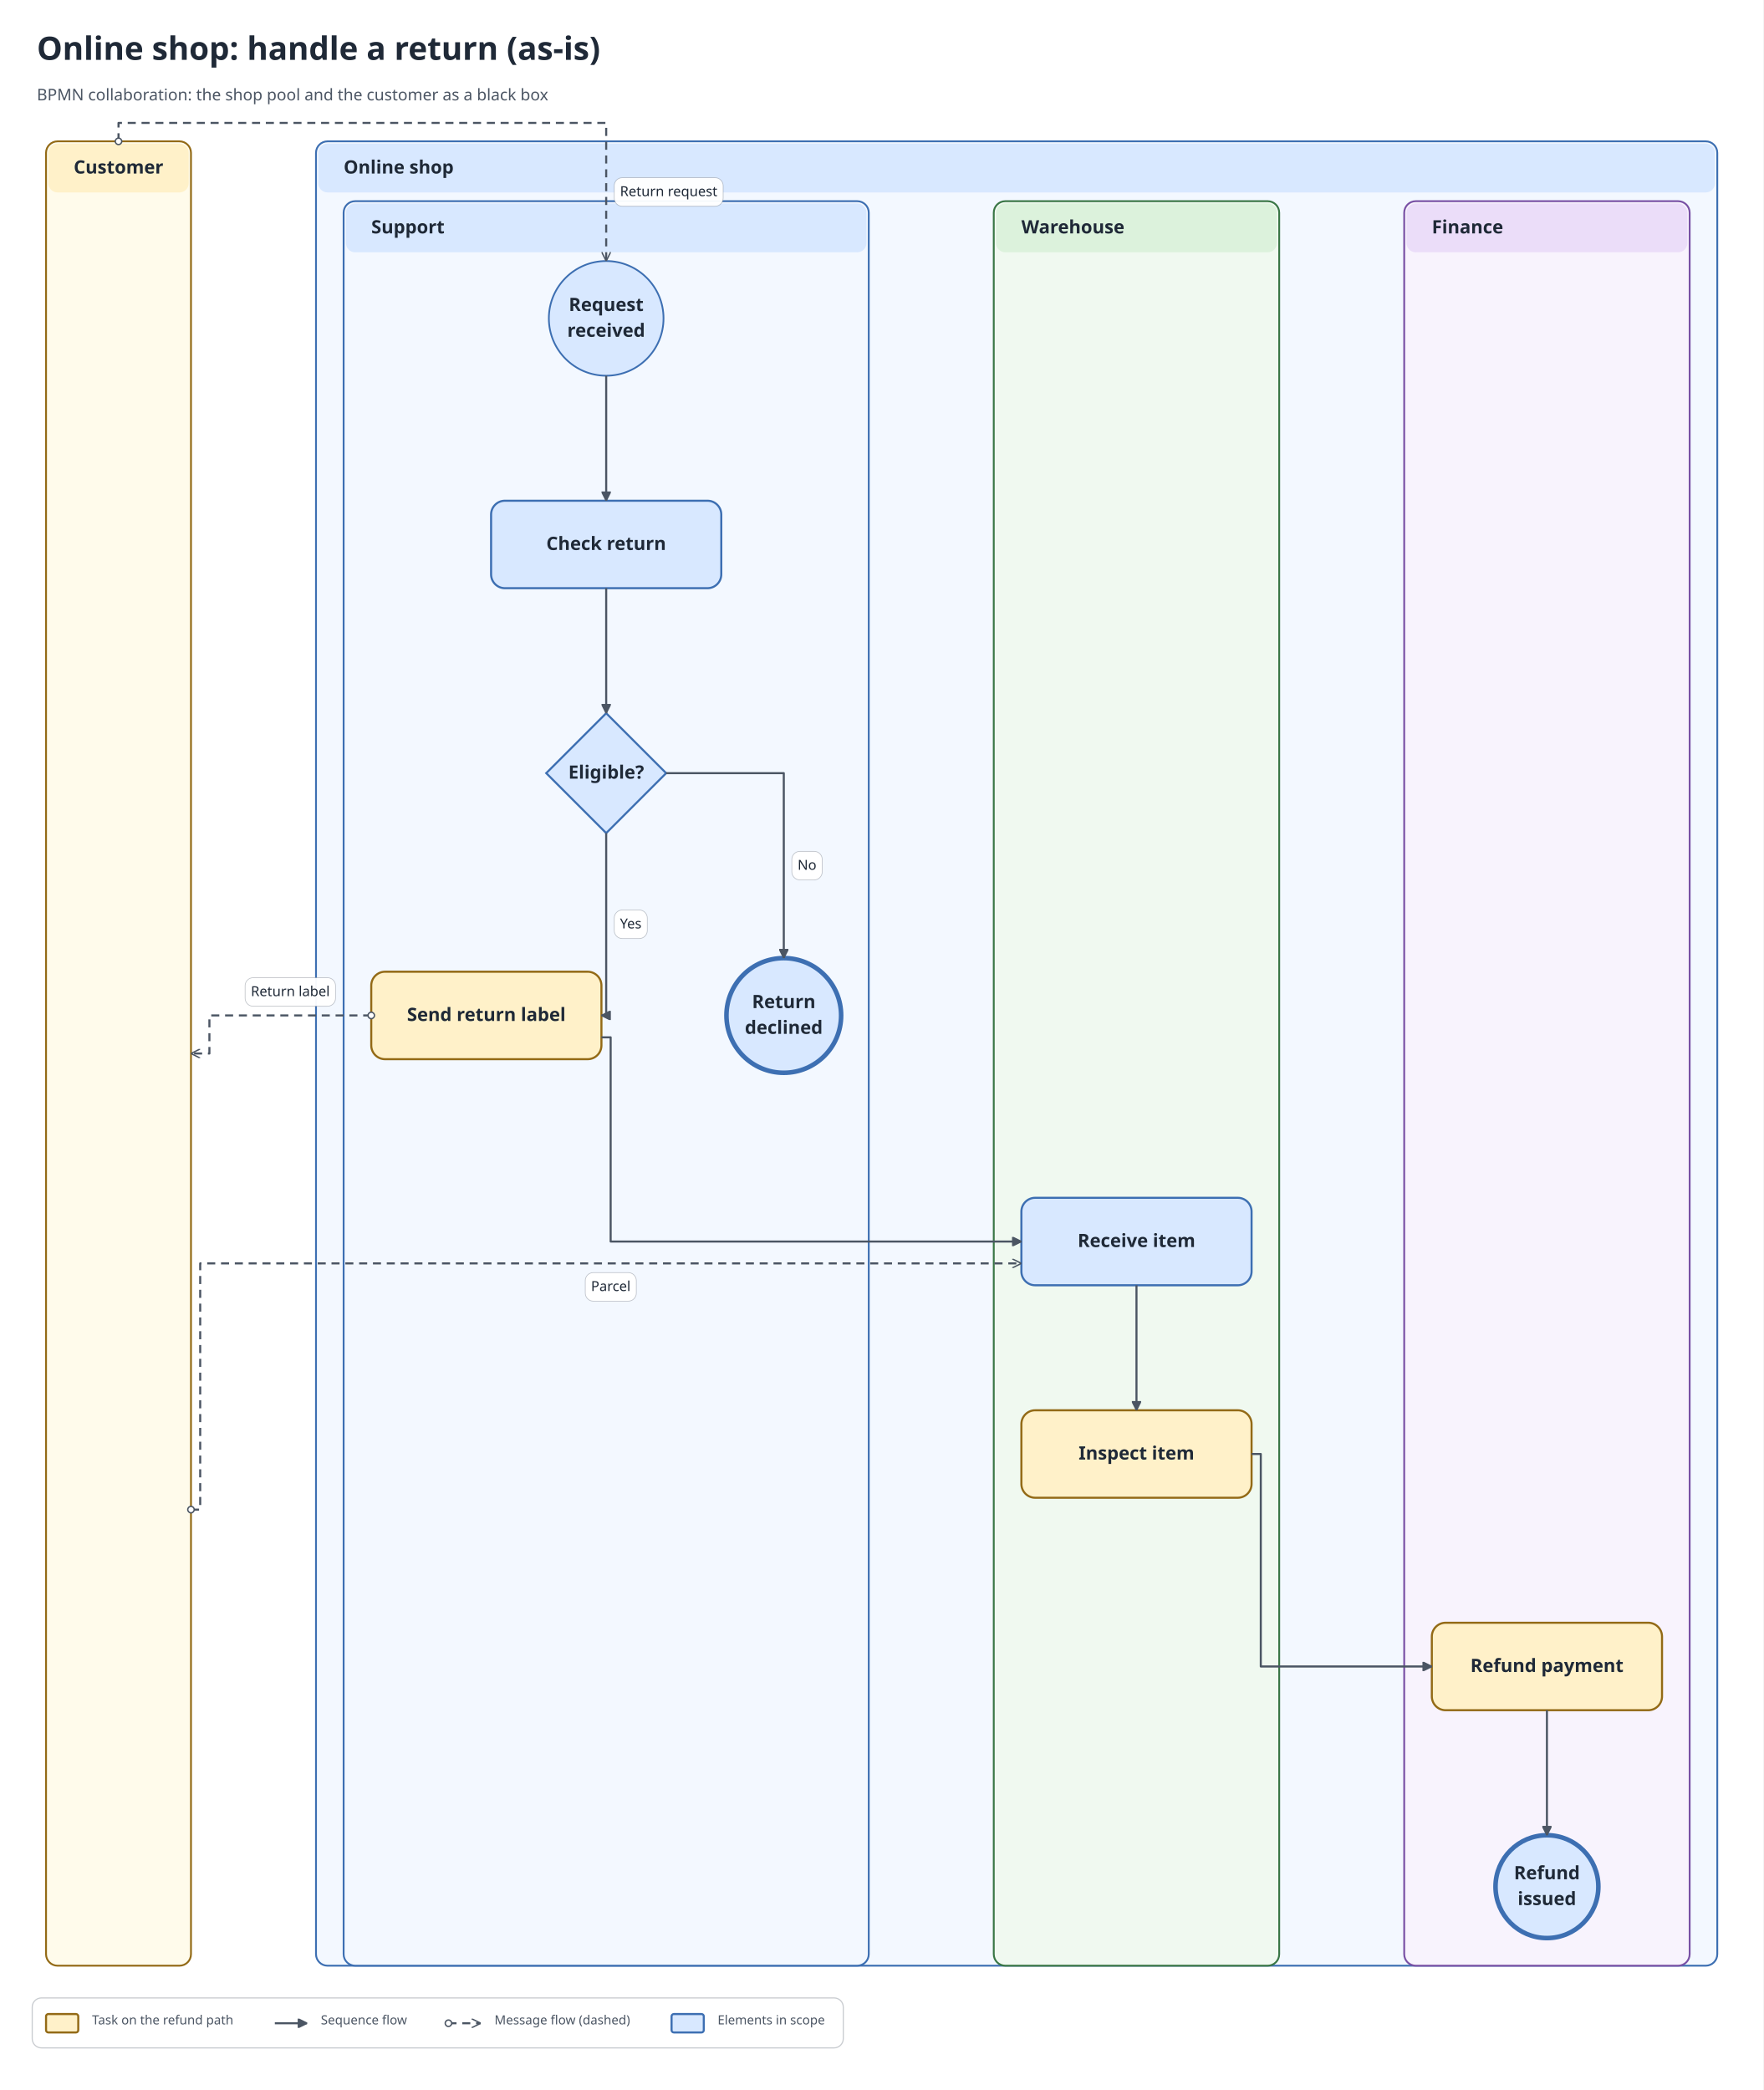
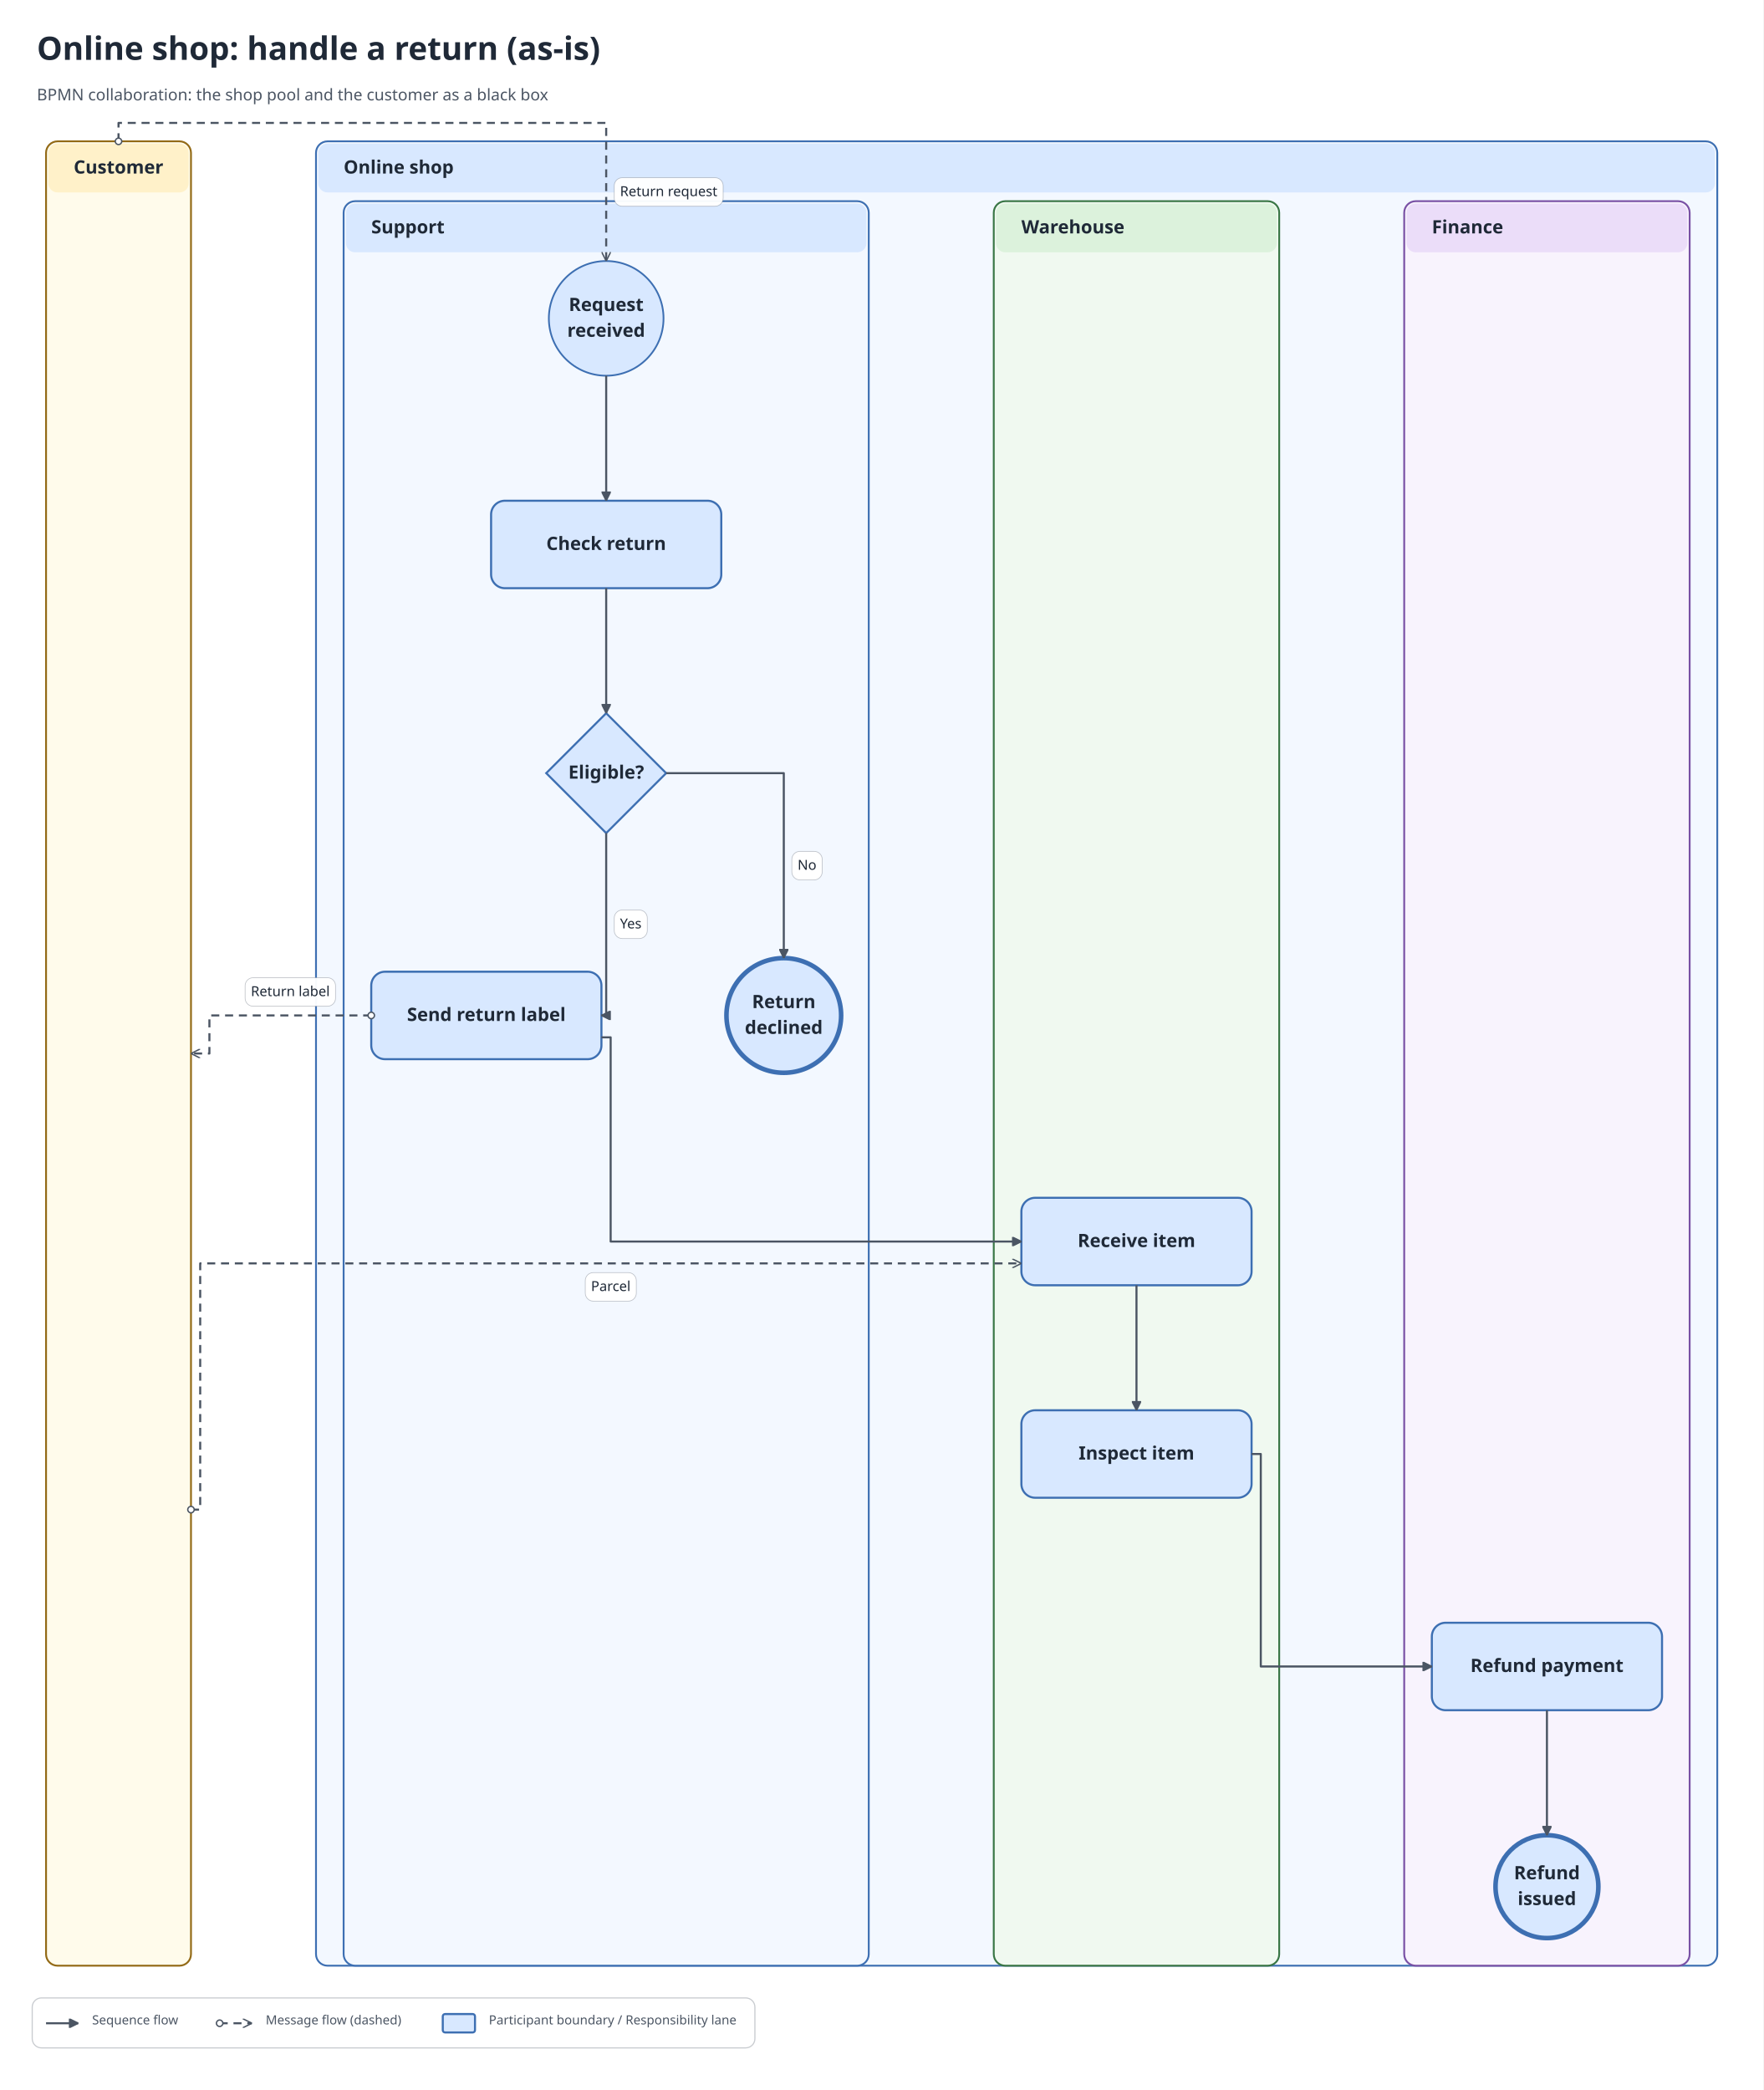
<svg xmlns="http://www.w3.org/2000/svg" viewBox="0 0 1532.016 1815.888" width="1532.016" height="1815.888" lang="en" role="img" aria-labelledby="a5-en-document-title a5-en-document-desc" data-archatlas="0.1" data-measured-with="pillow">
  <defs>
    <marker id="a5-en-marker-peer-arrow" viewBox="0 0 10 10" refX="10" refY="5" markerWidth="8" markerHeight="8" markerUnits="userSpaceOnUse" orient="auto-start-reverse">
      <path d="M 0 0 L 10 5 L 0 10 Z" fill="#4B5563" stroke="#4B5563" stroke-width="1.5" />
    </marker>
    <marker id="a5-en-marker-peer-circle" viewBox="0 0 10 10" refX="5" refY="5" markerWidth="8" markerHeight="8" markerUnits="userSpaceOnUse">
      <circle cx="5" cy="5" r="3.5" fill="#ffffff" stroke="#4B5563" stroke-width="1.5" />
    </marker>
    <marker id="a5-en-marker-peer-open" viewBox="0 0 10 10" refX="10" refY="5" markerWidth="8" markerHeight="8" markerUnits="userSpaceOnUse" orient="auto-start-reverse">
      <path d="M 0 0 L 10 5 L 0 10" fill="none" stroke="#4B5563" stroke-width="1.5" />
    </marker>
  </defs>
  <rect width="1532.016" height="1815.888" fill="#ffffff" data-role="canvas" />
  <rect id="a5-en-shape-group-p_c" data-id="p_c" data-role="group" data-parent="" data-kind="pool" data-shape="card" fill="#FFFBEB" stroke="#936A16" stroke-width="1.6" data-box="40 122.8 125.938 1585.088" x="40" y="122.8" width="125.938" height="1585.088" rx="10" />
  <rect data-role="header-band" data-parent="p_c" x="42" y="124.8" width="121.938" height="42.4" rx="8" fill="#FFF1C9" />
  <rect id="a5-en-shape-group-p_s" data-id="p_s" data-role="group" data-parent="" data-kind="pool" data-shape="card" fill="#F3F8FF" stroke="#3D6FB2" stroke-width="1.6" data-box="274.547 122.8 1217.469 1585.088" x="274.547" y="122.8" width="1217.469" height="1585.088" rx="10" />
  <rect data-role="header-band" data-parent="p_s" x="276.547" y="124.8" width="1213.469" height="42.4" rx="8" fill="#D8E8FF" />
  <rect id="a5-en-shape-group-l_s" data-id="l_s" data-role="group" data-parent="p_s" data-kind="lane" data-shape="card" fill="#F3F8FF" stroke="#3D6FB2" stroke-width="1.6" data-box="298.547 174.8 456.25 1533.088" x="298.547" y="174.8" width="456.25" height="1533.088" rx="10" />
  <rect data-role="header-band" data-parent="l_s" x="300.547" y="176.8" width="452.25" height="42.4" rx="8" fill="#D8E8FF" />
  <ellipse id="a5-en-shape-node-st" data-id="st" data-role="node" data-parent="l_s" data-kind="event" data-shape="card" fill="#D8E8FF" stroke="#3D6FB2" stroke-width="1.5" data-box="476.852 226.8 99.641 99.641" data-event-type="start" cx="526.672" cy="276.62" rx="49.82" ry="49.82" />
  <rect id="a5-en-shape-node-chk" data-id="chk" data-role="node" data-parent="l_s" data-kind="task" data-shape="card" fill="#D8E8FF" stroke="#3D6FB2" stroke-width="1.8" data-box="426.672 435.05 200 76" x="426.672" y="435.05" width="200" height="76" rx="12" />
  <polygon id="a5-en-shape-node-gw" data-id="gw" data-role="node" data-parent="l_s" data-kind="gateway" data-shape="card" fill="#D8E8FF" stroke="#3D6FB2" stroke-width="1.8" data-box="474.581 619.659 104.181 104.181" points="526.672,619.659 578.763,671.75 526.672,723.841 474.581,671.75" />
-   <rect id="a5-en-shape-node-lab" data-id="lab" data-role="node" data-parent="l_s" data-kind="task" data-shape="card" fill="#FFF1C9" stroke="#936A16" stroke-width="1.8" data-box="322.547 844.27 200 76" x="322.547" y="844.27" width="200" height="76" rx="12" />
+   <rect id="a5-en-shape-node-lab" data-id="lab" data-role="node" data-parent="l_s" data-kind="task" data-shape="card" fill="#D8E8FF" stroke="#3D6FB2" stroke-width="1.8" data-box="322.547 844.27 200 76" x="322.547" y="844.27" width="200" height="76" rx="12" />
  <ellipse id="a5-en-shape-node-no" data-id="no" data-role="node" data-parent="l_s" data-kind="event" data-shape="card" fill="#D8E8FF" stroke="#3D6FB2" stroke-width="4" data-box="631.156 832.45 99.641 99.641" data-event-type="end" cx="680.977" cy="882.27" rx="49.82" ry="49.82" />
  <rect id="a5-en-shape-group-l_w" data-id="l_w" data-role="group" data-parent="p_s" data-kind="lane" data-shape="card" fill="#F0F9F0" stroke="#397645" stroke-width="1.6" data-box="863.406 174.8 248 1533.088" x="863.406" y="174.8" width="248" height="1533.088" rx="10" />
  <rect data-role="header-band" data-parent="l_w" x="865.406" y="176.8" width="244" height="42.4" rx="8" fill="#DCF2DC" />
  <rect id="a5-en-shape-node-rcv" data-id="rcv" data-role="node" data-parent="l_w" data-kind="task" data-shape="card" fill="#D8E8FF" stroke="#3D6FB2" stroke-width="1.8" data-box="887.406 1040.7 200 76" x="887.406" y="1040.7" width="200" height="76" rx="12" />
-   <rect id="a5-en-shape-node-ins" data-id="ins" data-role="node" data-parent="l_w" data-kind="task" data-shape="card" fill="#FFF1C9" stroke="#936A16" stroke-width="1.8" data-box="887.406 1225.309 200 76" x="887.406" y="1225.309" width="200" height="76" rx="12" />
+   <rect id="a5-en-shape-node-ins" data-id="ins" data-role="node" data-parent="l_w" data-kind="task" data-shape="card" fill="#D8E8FF" stroke="#3D6FB2" stroke-width="1.8" data-box="887.406 1225.309 200 76" x="887.406" y="1225.309" width="200" height="76" rx="12" />
  <rect id="a5-en-shape-group-l_f" data-id="l_f" data-role="group" data-parent="p_s" data-kind="lane" data-shape="card" fill="#F8F3FD" stroke="#7951A5" stroke-width="1.6" data-box="1220.016 174.8 248 1533.088" x="1220.016" y="174.8" width="248" height="1533.088" rx="10" />
  <rect data-role="header-band" data-parent="l_f" x="1222.016" y="176.8" width="244" height="42.4" rx="8" fill="#EBDDF9" />
-   <rect id="a5-en-shape-node-ref" data-id="ref" data-role="node" data-parent="l_f" data-kind="task" data-shape="card" fill="#FFF1C9" stroke="#936A16" stroke-width="1.8" data-box="1244.016 1409.919 200 76" x="1244.016" y="1409.919" width="200" height="76" rx="12" />
+   <rect id="a5-en-shape-node-ref" data-id="ref" data-role="node" data-parent="l_f" data-kind="task" data-shape="card" fill="#D8E8FF" stroke="#3D6FB2" stroke-width="1.8" data-box="1244.016 1409.919 200 76" x="1244.016" y="1409.919" width="200" height="76" rx="12" />
  <ellipse id="a5-en-shape-node-ok" data-id="ok" data-role="node" data-parent="l_f" data-kind="event" data-shape="card" fill="#D8E8FF" stroke="#3D6FB2" stroke-width="4" data-box="1299.336 1594.528 89.359 89.359" data-event-type="end" cx="1344.016" cy="1639.208" rx="44.68" ry="44.68" />
-   <rect id="a5-en-shape-legend-panel-__legend-panel" data-id="__legend-panel" data-role="legend-panel" data-parent="" data-kind="component" data-shape="card" fill="#ffffff" stroke="#4B5563" stroke-width="1" data-box="28 1735.888 704.672 43.4" stroke-opacity="0.3" x="28" y="1735.888" width="704.672" height="43.4" rx="8" />
-   <rect id="a5-en-shape-legend-swatch-__legend-swatch-0" data-id="__legend-swatch-0" data-role="legend-swatch" data-parent="" data-kind="component" data-shape="card" fill="#FFF1C9" stroke="#936A16" stroke-width="1.8" data-box="40 1749.888 28 16" x="40" y="1749.888" width="28" height="16" rx="2" />
-   <rect id="a5-en-shape-legend-swatch-__legend-swatch-3" data-id="__legend-swatch-3" data-role="legend-swatch" data-parent="" data-kind="component" data-shape="card" fill="#D8E8FF" stroke="#3D6FB2" stroke-width="1.8" data-box="583.469 1749.888 28 16" x="583.469" y="1749.888" width="28" height="16" rx="2" />
+   <rect id="a5-en-shape-legend-panel-__legend-panel" data-id="__legend-panel" data-role="legend-panel" data-parent="" data-kind="component" data-shape="card" fill="#ffffff" stroke="#4B5563" stroke-width="1" data-box="28 1735.888 627.875 43.4" stroke-opacity="0.3" x="28" y="1735.888" width="627.875" height="43.4" rx="8" />
+   <rect id="a5-en-shape-legend-swatch-__legend-swatch-2" data-id="__legend-swatch-2" data-role="legend-swatch" data-parent="" data-kind="component" data-shape="card" fill="#D8E8FF" stroke="#3D6FB2" stroke-width="1.8" data-box="384.688 1749.888 28 16" x="384.688" y="1749.888" width="28" height="16" rx="2" />
  <polyline id="a5-en-edge-edge-1" data-id="edge-1" data-role="edge" data-from="st" data-to="chk" data-kind="call" points="526.672,326.441 526.672,435.05" fill="none" stroke="#4B5563" stroke-width="1.8" stroke-linejoin="round" marker-end="url(#a5-en-marker-peer-arrow)" />
  <polyline id="a5-en-edge-edge-2" data-id="edge-2" data-role="edge" data-from="chk" data-to="gw" data-kind="call" points="526.672,511.05 526.672,619.659" fill="none" stroke="#4B5563" stroke-width="1.8" stroke-linejoin="round" marker-end="url(#a5-en-marker-peer-arrow)" />
  <polyline id="a5-en-edge-edge-3" data-id="edge-3" data-role="edge" data-from="gw" data-to="lab" data-kind="call" points="526.672,723.841 526.672,882.27 522.547,882.27" fill="none" stroke="#4B5563" stroke-width="1.8" stroke-linejoin="round" marker-end="url(#a5-en-marker-peer-arrow)" />
  <polyline id="a5-en-edge-edge-4" data-id="edge-4" data-role="edge" data-from="gw" data-to="no" data-kind="call" points="578.763,671.75 680.977,671.75 680.977,832.45" fill="none" stroke="#4B5563" stroke-width="1.8" stroke-linejoin="round" marker-end="url(#a5-en-marker-peer-arrow)" />
  <polyline id="a5-en-edge-edge-5" data-id="edge-5" data-role="edge" data-from="lab" data-to="rcv" data-kind="call" points="522.547,901.27 530.547,901.27 530.547,1078.7 887.406,1078.7" fill="none" stroke="#4B5563" stroke-width="1.8" stroke-linejoin="round" marker-end="url(#a5-en-marker-peer-arrow)" />
  <polyline id="a5-en-edge-edge-6" data-id="edge-6" data-role="edge" data-from="rcv" data-to="ins" data-kind="call" points="987.406,1116.7 987.406,1225.309" fill="none" stroke="#4B5563" stroke-width="1.8" stroke-linejoin="round" marker-end="url(#a5-en-marker-peer-arrow)" />
  <polyline id="a5-en-edge-edge-7" data-id="edge-7" data-role="edge" data-from="ins" data-to="ref" data-kind="call" points="1087.406,1263.309 1095.406,1263.309 1095.406,1447.919 1244.016,1447.919" fill="none" stroke="#4B5563" stroke-width="1.8" stroke-linejoin="round" marker-end="url(#a5-en-marker-peer-arrow)" />
  <polyline id="a5-en-edge-edge-8" data-id="edge-8" data-role="edge" data-from="ref" data-to="ok" data-kind="call" points="1344.016,1485.919 1344.016,1594.528" fill="none" stroke="#4B5563" stroke-width="1.8" stroke-linejoin="round" marker-end="url(#a5-en-marker-peer-arrow)" />
  <polyline id="a5-en-edge-edge-9" data-id="edge-9" data-role="edge" data-from="p_c" data-to="st" data-kind="message" points="102.969,122.8 102.969,106.8 526.672,106.8 526.672,226.8" fill="none" stroke="#4B5563" stroke-width="1.8" stroke-linejoin="round" marker-end="url(#a5-en-marker-peer-open)" marker-start="url(#a5-en-marker-peer-circle)" stroke-dasharray="7 5" />
  <polyline id="a5-en-edge-edge-10" data-id="edge-10" data-role="edge" data-from="lab" data-to="p_c" data-kind="message" points="322.547,882.27 181.938,882.27 181.938,915.344 165.938,915.344" fill="none" stroke="#4B5563" stroke-width="1.8" stroke-linejoin="round" marker-end="url(#a5-en-marker-peer-open)" marker-start="url(#a5-en-marker-peer-circle)" stroke-dasharray="7 5" />
  <polyline id="a5-en-edge-edge-11" data-id="edge-11" data-role="edge" data-from="p_c" data-to="rcv" data-kind="message" points="165.938,1311.616 173.938,1311.616 173.938,1097.7 887.406,1097.7" fill="none" stroke="#4B5563" stroke-width="1.8" stroke-linejoin="round" marker-end="url(#a5-en-marker-peer-open)" marker-start="url(#a5-en-marker-peer-circle)" stroke-dasharray="7 5" />
-   <polyline id="a5-en-edge-legend-line-1" data-id="legend-line-1" data-role="edge" data-from="" data-to="" data-kind="legend" points="238.781,1757.888 266.781,1757.888" fill="none" stroke="#4B5563" stroke-width="1.8" stroke-linejoin="round" marker-end="url(#a5-en-marker-peer-arrow)" />
-   <polyline id="a5-en-edge-legend-line-2" data-id="legend-line-2" data-role="edge" data-from="" data-to="" data-kind="legend" points="389.625,1757.888 417.625,1757.888" fill="none" stroke="#4B5563" stroke-width="1.8" stroke-linejoin="round" marker-end="url(#a5-en-marker-peer-open)" marker-start="url(#a5-en-marker-peer-circle)" stroke-dasharray="7 5" />
+   <polyline id="a5-en-edge-legend-line-0" data-id="legend-line-0" data-role="edge" data-from="" data-to="" data-kind="legend" points="40,1757.888 68,1757.888" fill="none" stroke="#4B5563" stroke-width="1.8" stroke-linejoin="round" marker-end="url(#a5-en-marker-peer-arrow)" />
+   <polyline id="a5-en-edge-legend-line-1" data-id="legend-line-1" data-role="edge" data-from="" data-to="" data-kind="legend" points="190.844,1757.888 218.844,1757.888" fill="none" stroke="#4B5563" stroke-width="1.8" stroke-linejoin="round" marker-end="url(#a5-en-marker-peer-open)" marker-start="url(#a5-en-marker-peer-circle)" stroke-dasharray="7 5" />
  <rect id="a5-en-shape-label-bg-__edge-3-background" data-id="__edge-3-background" data-role="label-bg" data-parent="edge-3" x="533.672" y="790.655" width="28.719" height="24.8" fill="#ffffff" fill-opacity="0.96" rx="7" stroke="#4B5563" stroke-opacity="0.35" stroke-width="0.6" />
  <rect id="a5-en-shape-label-bg-__edge-4-background" data-id="__edge-4-background" data-role="label-bg" data-parent="edge-4" x="687.977" y="739.7" width="26.391" height="24.8" fill="#ffffff" fill-opacity="0.96" rx="7" stroke="#4B5563" stroke-opacity="0.35" stroke-width="0.6" />
  <rect id="a5-en-shape-label-bg-__edge-9-background" data-id="__edge-9-background" data-role="label-bg" data-parent="edge-9" x="533.672" y="154.4" width="94.609" height="24.8" fill="#ffffff" fill-opacity="0.96" rx="7" stroke="#4B5563" stroke-opacity="0.35" stroke-width="0.6" />
  <rect id="a5-en-shape-label-bg-__edge-10-background" data-id="__edge-10-background" data-role="label-bg" data-parent="edge-10" x="212.969" y="849.47" width="78.547" height="24.8" fill="#ffffff" fill-opacity="0.96" rx="7" stroke="#4B5563" stroke-opacity="0.35" stroke-width="0.6" />
  <rect id="a5-en-shape-label-bg-__edge-11-background" data-id="__edge-11-background" data-role="label-bg" data-parent="edge-11" x="508.5" y="1105.7" width="44.344" height="24.8" fill="#ffffff" fill-opacity="0.96" rx="7" stroke="#4B5563" stroke-opacity="0.35" stroke-width="0.6" />
  <text id="a5-en-text-title-figure-title" data-id="figure-title" data-role="title" data-owner="" x="32" y="52" data-source="Online shop: handle a return (as-is)" font-size="28" font-family="&quot;Noto Sans CJK SC&quot;, &quot;Source Han Sans SC&quot;, &quot;PingFang SC&quot;, &quot;Microsoft YaHei&quot;, &quot;WenQuanYi Zen Hei&quot;, &quot;Noto Sans&quot;, &quot;DejaVu Sans&quot;, &quot;Liberation Sans&quot;, sans-serif" font-weight="700" text-anchor="start" fill="#1F2937" data-text-box="32 24 489.5 39.2">
    <tspan x="32" y="52">
      <tspan font-family="Noto Sans" x="32">Online</tspan>
      <tspan font-family="Noto Sans" x="124.703"> </tspan>
      <tspan font-family="Noto Sans" x="131.984">shop:</tspan>
      <tspan font-family="Noto Sans" x="207.328"> </tspan>
      <tspan font-family="Noto Sans" x="214.609">handle</tspan>
      <tspan font-family="Noto Sans" x="311.109"> </tspan>
      <tspan font-family="Noto Sans" x="318.391">a</tspan>
      <tspan font-family="Noto Sans" x="335.297"> </tspan>
      <tspan font-family="Noto Sans" x="342.578">return</tspan>
      <tspan font-family="Noto Sans" x="432.938"> </tspan>
      <tspan font-family="Noto Sans" x="440.219">(as-is)</tspan>
    </tspan>
  </text>
  <text id="a5-en-text-subtitle-figure-subtitle" data-id="figure-subtitle" data-role="subtitle" data-owner="" x="32" y="87.2" data-source="BPMN collaboration: the shop pool and the customer as a black box" font-size="14" font-family="&quot;Noto Sans CJK SC&quot;, &quot;Source Han Sans SC&quot;, &quot;PingFang SC&quot;, &quot;Microsoft YaHei&quot;, &quot;WenQuanYi Zen Hei&quot;, &quot;Noto Sans&quot;, &quot;DejaVu Sans&quot;, &quot;Liberation Sans&quot;, sans-serif" font-weight="400" text-anchor="start" fill="#4B5563" data-text-box="32 73.2 444.344 19.6">
    <tspan x="32" y="87.2">
      <tspan font-family="Noto Sans" x="32">BPMN</tspan>
      <tspan font-family="Noto Sans" x="72.906"> </tspan>
      <tspan font-family="Noto Sans" x="76.547">collaboration:</tspan>
      <tspan font-family="Noto Sans" x="166.781"> </tspan>
      <tspan font-family="Noto Sans" x="170.422">the</tspan>
      <tspan font-family="Noto Sans" x="192.016"> </tspan>
      <tspan font-family="Noto Sans" x="195.656">shop</tspan>
      <tspan font-family="Noto Sans" x="228.094"> </tspan>
      <tspan font-family="Noto Sans" x="231.734">pool</tspan>
      <tspan font-family="Noto Sans" x="260.891"> </tspan>
      <tspan font-family="Noto Sans" x="264.531">and</tspan>
      <tspan font-family="Noto Sans" x="289.656"> </tspan>
      <tspan font-family="Noto Sans" x="293.297">the</tspan>
      <tspan font-family="Noto Sans" x="314.891"> </tspan>
      <tspan font-family="Noto Sans" x="318.531">customer</tspan>
      <tspan font-family="Noto Sans" x="380.891"> </tspan>
      <tspan font-family="Noto Sans" x="384.531">as</tspan>
      <tspan font-family="Noto Sans" x="399.094"> </tspan>
      <tspan font-family="Noto Sans" x="402.734">a</tspan>
      <tspan font-family="Noto Sans" x="410.594"> </tspan>
      <tspan font-family="Noto Sans" x="414.234">black</tspan>
      <tspan font-family="Noto Sans" x="448.5"> </tspan>
      <tspan font-family="Noto Sans" x="452.141">box</tspan>
    </tspan>
  </text>
  <text id="a5-en-text-group-title-p_c-title" data-id="p_c-title" data-role="group-title" data-owner="p_c" x="64" y="150.8" data-source="Customer" font-size="16" font-family="&quot;Noto Sans CJK SC&quot;, &quot;Source Han Sans SC&quot;, &quot;PingFang SC&quot;, &quot;Microsoft YaHei&quot;, &quot;WenQuanYi Zen Hei&quot;, &quot;Noto Sans&quot;, &quot;DejaVu Sans&quot;, &quot;Liberation Sans&quot;, sans-serif" font-weight="700" text-anchor="start" fill="#1F2937" data-text-box="64 134.8 77.938 22.4">
    <tspan x="64" y="150.8">
      <tspan font-family="Noto Sans" x="64">Customer</tspan>
    </tspan>
  </text>
  <text id="a5-en-text-group-title-p_s-title" data-id="p_s-title" data-role="group-title" data-owner="p_s" x="298.547" y="150.8" data-source="Online shop" font-size="16" font-family="&quot;Noto Sans CJK SC&quot;, &quot;Source Han Sans SC&quot;, &quot;PingFang SC&quot;, &quot;Microsoft YaHei&quot;, &quot;WenQuanYi Zen Hei&quot;, &quot;Noto Sans&quot;, &quot;DejaVu Sans&quot;, &quot;Liberation Sans&quot;, sans-serif" font-weight="700" text-anchor="start" fill="#1F2937" data-text-box="298.547 134.8 95.625 22.4">
    <tspan x="298.547" y="150.8">
      <tspan font-family="Noto Sans" x="298.547">Online</tspan>
      <tspan font-family="Noto Sans" x="351.516"> </tspan>
      <tspan font-family="Noto Sans" x="355.672">shop</tspan>
    </tspan>
  </text>
  <text id="a5-en-text-group-title-l_s-title" data-id="l_s-title" data-role="group-title" data-owner="l_s" x="322.547" y="202.8" data-source="Support" font-size="16" font-family="&quot;Noto Sans CJK SC&quot;, &quot;Source Han Sans SC&quot;, &quot;PingFang SC&quot;, &quot;Microsoft YaHei&quot;, &quot;WenQuanYi Zen Hei&quot;, &quot;Noto Sans&quot;, &quot;DejaVu Sans&quot;, &quot;Liberation Sans&quot;, sans-serif" font-weight="700" text-anchor="start" fill="#1F2937" data-text-box="322.547 186.8 63.688 22.4">
    <tspan x="322.547" y="202.8">
      <tspan font-family="Noto Sans" x="322.547">Support</tspan>
    </tspan>
  </text>
  <text id="a5-en-text-name-st-name" data-id="st-name" data-role="name" data-owner="st" x="526.672" y="270.22" data-source="Request received" font-size="16" font-family="&quot;Noto Sans CJK SC&quot;, &quot;Source Han Sans SC&quot;, &quot;PingFang SC&quot;, &quot;Microsoft YaHei&quot;, &quot;WenQuanYi Zen Hei&quot;, &quot;Noto Sans&quot;, &quot;DejaVu Sans&quot;, &quot;Liberation Sans&quot;, sans-serif" font-weight="700" text-anchor="start" fill="#1F2937" data-text-box="492.852 254.22 67.641 44.8">
    <tspan x="494.172" y="270.22">
      <tspan font-family="Noto Sans" x="494.172">Request</tspan>
    </tspan>
    <tspan x="492.852" y="292.62">
      <tspan font-family="Noto Sans" x="492.852">received</tspan>
    </tspan>
  </text>
  <text id="a5-en-text-name-chk-name" data-id="chk-name" data-role="name" data-owner="chk" x="526.672" y="477.85" data-source="Check return" font-size="16" font-family="&quot;Noto Sans CJK SC&quot;, &quot;Source Han Sans SC&quot;, &quot;PingFang SC&quot;, &quot;Microsoft YaHei&quot;, &quot;WenQuanYi Zen Hei&quot;, &quot;Noto Sans&quot;, &quot;DejaVu Sans&quot;, &quot;Liberation Sans&quot;, sans-serif" font-weight="700" text-anchor="start" fill="#1F2937" data-text-box="474.625 461.85 104.094 22.4">
    <tspan x="474.625" y="477.85">
      <tspan font-family="Noto Sans" x="474.625">Check</tspan>
      <tspan font-family="Noto Sans" x="522.922"> </tspan>
      <tspan font-family="Noto Sans" x="527.078">return</tspan>
    </tspan>
  </text>
  <text id="a5-en-text-name-gw-name" data-id="gw-name" data-role="name" data-owner="gw" x="526.672" y="676.55" data-source="Eligible?" font-size="16" font-family="&quot;Noto Sans CJK SC&quot;, &quot;Source Han Sans SC&quot;, &quot;PingFang SC&quot;, &quot;Microsoft YaHei&quot;, &quot;WenQuanYi Zen Hei&quot;, &quot;Noto Sans&quot;, &quot;DejaVu Sans&quot;, &quot;Liberation Sans&quot;, sans-serif" font-weight="700" text-anchor="start" fill="#1F2937" data-text-box="493.781 660.55 65.781 22.4">
    <tspan x="493.781" y="676.55">
      <tspan font-family="Noto Sans" x="493.781">Eligible?</tspan>
    </tspan>
  </text>
  <text id="a5-en-text-name-lab-name" data-id="lab-name" data-role="name" data-owner="lab" x="422.547" y="887.07" data-source="Send return label" font-size="16" font-family="&quot;Noto Sans CJK SC&quot;, &quot;Source Han Sans SC&quot;, &quot;PingFang SC&quot;, &quot;Microsoft YaHei&quot;, &quot;WenQuanYi Zen Hei&quot;, &quot;Noto Sans&quot;, &quot;DejaVu Sans&quot;, &quot;Liberation Sans&quot;, sans-serif" font-weight="700" text-anchor="start" fill="#1F2937" data-text-box="353.625 871.07 137.844 22.4">
    <tspan x="353.625" y="887.07">
      <tspan font-family="Noto Sans" x="353.625">Send</tspan>
      <tspan font-family="Noto Sans" x="392.531"> </tspan>
      <tspan font-family="Noto Sans" x="396.688">return</tspan>
      <tspan font-family="Noto Sans" x="448.328"> </tspan>
      <tspan font-family="Noto Sans" x="452.484">label</tspan>
    </tspan>
  </text>
  <text id="a5-en-text-name-no-name" data-id="no-name" data-role="name" data-owner="no" x="680.977" y="875.87" data-source="Return declined" font-size="16" font-family="&quot;Noto Sans CJK SC&quot;, &quot;Source Han Sans SC&quot;, &quot;PingFang SC&quot;, &quot;Microsoft YaHei&quot;, &quot;WenQuanYi Zen Hei&quot;, &quot;Noto Sans&quot;, &quot;DejaVu Sans&quot;, &quot;Liberation Sans&quot;, sans-serif" font-weight="700" text-anchor="start" fill="#1F2937" data-text-box="647.156 859.87 67.641 44.8">
    <tspan x="653.352" y="875.87">
      <tspan font-family="Noto Sans" x="653.352">Return</tspan>
    </tspan>
    <tspan x="647.156" y="898.27">
      <tspan font-family="Noto Sans" x="647.156">declined</tspan>
    </tspan>
  </text>
  <text id="a5-en-text-group-title-l_w-title" data-id="l_w-title" data-role="group-title" data-owner="l_w" x="887.406" y="202.8" data-source="Warehouse" font-size="16" font-family="&quot;Noto Sans CJK SC&quot;, &quot;Source Han Sans SC&quot;, &quot;PingFang SC&quot;, &quot;Microsoft YaHei&quot;, &quot;WenQuanYi Zen Hei&quot;, &quot;Noto Sans&quot;, &quot;DejaVu Sans&quot;, &quot;Liberation Sans&quot;, sans-serif" font-weight="700" text-anchor="start" fill="#1F2937" data-text-box="887.406 186.8 89.562 22.4">
    <tspan x="887.406" y="202.8">
      <tspan font-family="Noto Sans" x="887.406">Warehouse</tspan>
    </tspan>
  </text>
  <text id="a5-en-text-name-rcv-name" data-id="rcv-name" data-role="name" data-owner="rcv" x="987.406" y="1083.5" data-source="Receive item" font-size="16" font-family="&quot;Noto Sans CJK SC&quot;, &quot;Source Han Sans SC&quot;, &quot;PingFang SC&quot;, &quot;Microsoft YaHei&quot;, &quot;WenQuanYi Zen Hei&quot;, &quot;Noto Sans&quot;, &quot;DejaVu Sans&quot;, &quot;Liberation Sans&quot;, sans-serif" font-weight="700" text-anchor="start" fill="#1F2937" data-text-box="936.273 1067.5 102.266 22.4">
    <tspan x="936.273" y="1083.5">
      <tspan font-family="Noto Sans" x="936.273">Receive</tspan>
      <tspan font-family="Noto Sans" x="997.398"> </tspan>
      <tspan font-family="Noto Sans" x="1001.555">item</tspan>
    </tspan>
  </text>
  <text id="a5-en-text-name-ins-name" data-id="ins-name" data-role="name" data-owner="ins" x="987.406" y="1268.109" data-source="Inspect item" font-size="16" font-family="&quot;Noto Sans CJK SC&quot;, &quot;Source Han Sans SC&quot;, &quot;PingFang SC&quot;, &quot;Microsoft YaHei&quot;, &quot;WenQuanYi Zen Hei&quot;, &quot;Noto Sans&quot;, &quot;DejaVu Sans&quot;, &quot;Liberation Sans&quot;, sans-serif" font-weight="700" text-anchor="start" fill="#1F2937" data-text-box="937.125 1252.109 100.562 22.4">
    <tspan x="937.125" y="1268.109">
      <tspan font-family="Noto Sans" x="937.125">Inspect</tspan>
      <tspan font-family="Noto Sans" x="996.547"> </tspan>
      <tspan font-family="Noto Sans" x="1000.703">item</tspan>
    </tspan>
  </text>
  <text id="a5-en-text-group-title-l_f-title" data-id="l_f-title" data-role="group-title" data-owner="l_f" x="1244.016" y="202.8" data-source="Finance" font-size="16" font-family="&quot;Noto Sans CJK SC&quot;, &quot;Source Han Sans SC&quot;, &quot;PingFang SC&quot;, &quot;Microsoft YaHei&quot;, &quot;WenQuanYi Zen Hei&quot;, &quot;Noto Sans&quot;, &quot;DejaVu Sans&quot;, &quot;Liberation Sans&quot;, sans-serif" font-weight="700" text-anchor="start" fill="#1F2937" data-text-box="1244.016 186.8 62.016 22.4">
    <tspan x="1244.016" y="202.8">
      <tspan font-family="Noto Sans" x="1244.016">Finance</tspan>
    </tspan>
  </text>
  <text id="a5-en-text-name-ref-name" data-id="ref-name" data-role="name" data-owner="ref" x="1344.016" y="1452.719" data-source="Refund payment" font-size="16" font-family="&quot;Noto Sans CJK SC&quot;, &quot;Source Han Sans SC&quot;, &quot;PingFang SC&quot;, &quot;Microsoft YaHei&quot;, &quot;WenQuanYi Zen Hei&quot;, &quot;Noto Sans&quot;, &quot;DejaVu Sans&quot;, &quot;Liberation Sans&quot;, sans-serif" font-weight="700" text-anchor="start" fill="#1F2937" data-text-box="1277.5 1436.719 133.031 22.4">
    <tspan x="1277.5" y="1452.719">
      <tspan font-family="Noto Sans" x="1277.5">Refund</tspan>
      <tspan font-family="Noto Sans" x="1334.859"> </tspan>
      <tspan font-family="Noto Sans" x="1339.016">payment</tspan>
    </tspan>
  </text>
  <text id="a5-en-text-name-ok-name" data-id="ok-name" data-role="name" data-owner="ok" x="1344.016" y="1632.808" data-source="Refund issued" font-size="16" font-family="&quot;Noto Sans CJK SC&quot;, &quot;Source Han Sans SC&quot;, &quot;PingFang SC&quot;, &quot;Microsoft YaHei&quot;, &quot;WenQuanYi Zen Hei&quot;, &quot;Noto Sans&quot;, &quot;DejaVu Sans&quot;, &quot;Liberation Sans&quot;, sans-serif" font-weight="700" text-anchor="start" fill="#1F2937" data-text-box="1315.336 1616.808 57.359 44.8">
    <tspan x="1315.336" y="1632.808">
      <tspan font-family="Noto Sans" x="1315.336">Refund</tspan>
    </tspan>
    <tspan x="1318.578" y="1655.208">
      <tspan font-family="Noto Sans" x="1318.578">issued</tspan>
    </tspan>
  </text>
  <text id="a5-en-text-edge-label-edge-3-label" data-id="edge-3-label" data-role="edge-label" data-owner="edge-3" x="548.031" y="806.655" data-source="Yes" font-size="12" font-family="&quot;Noto Sans CJK SC&quot;, &quot;Source Han Sans SC&quot;, &quot;PingFang SC&quot;, &quot;Microsoft YaHei&quot;, &quot;WenQuanYi Zen Hei&quot;, &quot;Noto Sans&quot;, &quot;DejaVu Sans&quot;, &quot;Liberation Sans&quot;, sans-serif" font-weight="400" text-anchor="start" fill="#1F2937" data-text-box="538.672 794.655 18.719 16.8">
    <tspan x="538.672" y="806.655">
      <tspan font-family="Noto Sans" x="538.672">Yes</tspan>
    </tspan>
  </text>
  <text id="a5-en-text-edge-label-edge-4-label" data-id="edge-4-label" data-role="edge-label" data-owner="edge-4" x="701.172" y="755.7" data-source="No" font-size="12" font-family="&quot;Noto Sans CJK SC&quot;, &quot;Source Han Sans SC&quot;, &quot;PingFang SC&quot;, &quot;Microsoft YaHei&quot;, &quot;WenQuanYi Zen Hei&quot;, &quot;Noto Sans&quot;, &quot;DejaVu Sans&quot;, &quot;Liberation Sans&quot;, sans-serif" font-weight="400" text-anchor="start" fill="#1F2937" data-text-box="692.977 743.7 16.391 16.8">
    <tspan x="692.977" y="755.7">
      <tspan font-family="Noto Sans" x="692.977">No</tspan>
    </tspan>
  </text>
  <text id="a5-en-text-edge-label-edge-9-label" data-id="edge-9-label" data-role="edge-label" data-owner="edge-9" x="580.977" y="170.4" data-source="Return request" font-size="12" font-family="&quot;Noto Sans CJK SC&quot;, &quot;Source Han Sans SC&quot;, &quot;PingFang SC&quot;, &quot;Microsoft YaHei&quot;, &quot;WenQuanYi Zen Hei&quot;, &quot;Noto Sans&quot;, &quot;DejaVu Sans&quot;, &quot;Liberation Sans&quot;, sans-serif" font-weight="400" text-anchor="start" fill="#1F2937" data-text-box="538.672 158.4 84.609 16.8">
    <tspan x="538.672" y="170.4">
      <tspan font-family="Noto Sans" x="538.672">Return</tspan>
      <tspan font-family="Noto Sans" x="577.031"> </tspan>
      <tspan font-family="Noto Sans" x="580.156">request</tspan>
    </tspan>
  </text>
  <text id="a5-en-text-edge-label-edge-10-label" data-id="edge-10-label" data-role="edge-label" data-owner="edge-10" x="252.242" y="865.47" data-source="Return label" font-size="12" font-family="&quot;Noto Sans CJK SC&quot;, &quot;Source Han Sans SC&quot;, &quot;PingFang SC&quot;, &quot;Microsoft YaHei&quot;, &quot;WenQuanYi Zen Hei&quot;, &quot;Noto Sans&quot;, &quot;DejaVu Sans&quot;, &quot;Liberation Sans&quot;, sans-serif" font-weight="400" text-anchor="start" fill="#1F2937" data-text-box="217.969 853.47 68.547 16.8">
    <tspan x="217.969" y="865.47">
      <tspan font-family="Noto Sans" x="217.969">Return</tspan>
      <tspan font-family="Noto Sans" x="256.328"> </tspan>
      <tspan font-family="Noto Sans" x="259.453">label</tspan>
    </tspan>
  </text>
  <text id="a5-en-text-edge-label-edge-11-label" data-id="edge-11-label" data-role="edge-label" data-owner="edge-11" x="530.672" y="1121.7" data-source="Parcel" font-size="12" font-family="&quot;Noto Sans CJK SC&quot;, &quot;Source Han Sans SC&quot;, &quot;PingFang SC&quot;, &quot;Microsoft YaHei&quot;, &quot;WenQuanYi Zen Hei&quot;, &quot;Noto Sans&quot;, &quot;DejaVu Sans&quot;, &quot;Liberation Sans&quot;, sans-serif" font-weight="400" text-anchor="start" fill="#1F2937" data-text-box="513.5 1109.7 34.344 16.8">
    <tspan x="513.5" y="1121.7">
      <tspan font-family="Noto Sans" x="513.5">Parcel</tspan>
    </tspan>
  </text>
-   <text id="a5-en-text-legend-legend-0" data-id="legend-0" data-role="legend" data-owner="" x="80" y="1758.888" data-source="Task on the refund path" font-size="11" font-family="&quot;Noto Sans CJK SC&quot;, &quot;Source Han Sans SC&quot;, &quot;PingFang SC&quot;, &quot;Microsoft YaHei&quot;, &quot;WenQuanYi Zen Hei&quot;, &quot;Noto Sans&quot;, &quot;DejaVu Sans&quot;, &quot;Liberation Sans&quot;, sans-serif" font-weight="400" text-anchor="start" fill="#4B5563" data-text-box="80 1747.888 122.781 15.4">
+   <text id="a5-en-text-legend-legend-0" data-id="legend-0" data-role="legend" data-owner="" x="80" y="1758.888" data-source="Sequence flow" font-size="11" font-family="&quot;Noto Sans CJK SC&quot;, &quot;Source Han Sans SC&quot;, &quot;PingFang SC&quot;, &quot;Microsoft YaHei&quot;, &quot;WenQuanYi Zen Hei&quot;, &quot;Noto Sans&quot;, &quot;DejaVu Sans&quot;, &quot;Liberation Sans&quot;, sans-serif" font-weight="400" text-anchor="start" fill="#4B5563" data-text-box="80 1747.888 74.844 15.4">
    <tspan x="80" y="1758.888">
-       <tspan font-family="Noto Sans" x="80">Task</tspan>
-       <tspan font-family="Noto Sans" x="102.547"> </tspan>
-       <tspan font-family="Noto Sans" x="105.406">on</tspan>
-       <tspan font-family="Noto Sans" x="118.859"> </tspan>
-       <tspan font-family="Noto Sans" x="121.719">the</tspan>
-       <tspan font-family="Noto Sans" x="138.688"> </tspan>
-       <tspan font-family="Noto Sans" x="141.547">refund</tspan>
-       <tspan font-family="Noto Sans" x="176.219"> </tspan>
-       <tspan font-family="Noto Sans" x="179.078">path</tspan>
-     </tspan>
-   </text>
-   <text id="a5-en-text-legend-legend-1" data-id="legend-1" data-role="legend" data-owner="" x="278.781" y="1758.888" data-source="Sequence flow" font-size="11" font-family="&quot;Noto Sans CJK SC&quot;, &quot;Source Han Sans SC&quot;, &quot;PingFang SC&quot;, &quot;Microsoft YaHei&quot;, &quot;WenQuanYi Zen Hei&quot;, &quot;Noto Sans&quot;, &quot;DejaVu Sans&quot;, &quot;Liberation Sans&quot;, sans-serif" font-weight="400" text-anchor="start" fill="#4B5563" data-text-box="278.781 1747.888 74.844 15.4">
-     <tspan x="278.781" y="1758.888">
-       <tspan font-family="Noto Sans" x="278.781">Sequence</tspan>
-       <tspan font-family="Noto Sans" x="329.062"> </tspan>
-       <tspan font-family="Noto Sans" x="331.922">flow</tspan>
-     </tspan>
-   </text>
-   <text id="a5-en-text-legend-legend-2" data-id="legend-2" data-role="legend" data-owner="" x="429.625" y="1758.888" data-source="Message flow (dashed)" font-size="11" font-family="&quot;Noto Sans CJK SC&quot;, &quot;Source Han Sans SC&quot;, &quot;PingFang SC&quot;, &quot;Microsoft YaHei&quot;, &quot;WenQuanYi Zen Hei&quot;, &quot;Noto Sans&quot;, &quot;DejaVu Sans&quot;, &quot;Liberation Sans&quot;, sans-serif" font-weight="400" text-anchor="start" fill="#4B5563" data-text-box="429.625 1747.888 117.844 15.4">
-     <tspan x="429.625" y="1758.888">
-       <tspan font-family="Noto Sans" x="429.625">Message</tspan>
-       <tspan font-family="Noto Sans" x="475.484"> </tspan>
-       <tspan font-family="Noto Sans" x="478.344">flow</tspan>
-       <tspan font-family="Noto Sans" x="500.047"> </tspan>
-       <tspan font-family="Noto Sans" x="502.906">(dashed)</tspan>
-     </tspan>
-   </text>
-   <text id="a5-en-text-legend-legend-3" data-id="legend-3" data-role="legend" data-owner="" x="623.469" y="1758.888" data-source="Elements in scope" font-size="11" font-family="&quot;Noto Sans CJK SC&quot;, &quot;Source Han Sans SC&quot;, &quot;PingFang SC&quot;, &quot;Microsoft YaHei&quot;, &quot;WenQuanYi Zen Hei&quot;, &quot;Noto Sans&quot;, &quot;DejaVu Sans&quot;, &quot;Liberation Sans&quot;, sans-serif" font-weight="400" text-anchor="start" fill="#4B5563" data-text-box="623.469 1747.888 93.203 15.4">
-     <tspan x="623.469" y="1758.888">
-       <tspan font-family="Noto Sans" x="623.469">Elements</tspan>
-       <tspan font-family="Noto Sans" x="671.141"> </tspan>
-       <tspan font-family="Noto Sans" x="674">in</tspan>
-       <tspan font-family="Noto Sans" x="683.641"> </tspan>
-       <tspan font-family="Noto Sans" x="686.5">scope</tspan>
+       <tspan font-family="Noto Sans" x="80">Sequence</tspan>
+       <tspan font-family="Noto Sans" x="130.281"> </tspan>
+       <tspan font-family="Noto Sans" x="133.141">flow</tspan>
+     </tspan>
+   </text>
+   <text id="a5-en-text-legend-legend-1" data-id="legend-1" data-role="legend" data-owner="" x="230.844" y="1758.888" data-source="Message flow (dashed)" font-size="11" font-family="&quot;Noto Sans CJK SC&quot;, &quot;Source Han Sans SC&quot;, &quot;PingFang SC&quot;, &quot;Microsoft YaHei&quot;, &quot;WenQuanYi Zen Hei&quot;, &quot;Noto Sans&quot;, &quot;DejaVu Sans&quot;, &quot;Liberation Sans&quot;, sans-serif" font-weight="400" text-anchor="start" fill="#4B5563" data-text-box="230.844 1747.888 117.844 15.4">
+     <tspan x="230.844" y="1758.888">
+       <tspan font-family="Noto Sans" x="230.844">Message</tspan>
+       <tspan font-family="Noto Sans" x="276.703"> </tspan>
+       <tspan font-family="Noto Sans" x="279.562">flow</tspan>
+       <tspan font-family="Noto Sans" x="301.266"> </tspan>
+       <tspan font-family="Noto Sans" x="304.125">(dashed)</tspan>
+     </tspan>
+   </text>
+   <text id="a5-en-text-legend-legend-2" data-id="legend-2" data-role="legend" data-owner="" x="424.688" y="1758.888" data-source="Participant boundary / Responsibility lane" font-size="11" font-family="&quot;Noto Sans CJK SC&quot;, &quot;Source Han Sans SC&quot;, &quot;PingFang SC&quot;, &quot;Microsoft YaHei&quot;, &quot;WenQuanYi Zen Hei&quot;, &quot;Noto Sans&quot;, &quot;DejaVu Sans&quot;, &quot;Liberation Sans&quot;, sans-serif" font-weight="400" text-anchor="start" fill="#4B5563" data-text-box="424.688 1747.888 215.188 15.4">
+     <tspan x="424.688" y="1758.888">
+       <tspan font-family="Noto Sans" x="424.688">Participant</tspan>
+       <tspan font-family="Noto Sans" x="480.703"> </tspan>
+       <tspan font-family="Noto Sans" x="483.562">boundary</tspan>
+       <tspan font-family="Noto Sans" x="533.672"> </tspan>
+       <tspan font-family="Noto Sans" x="536.531">/</tspan>
+       <tspan font-family="Noto Sans" x="540.625"> </tspan>
+       <tspan font-family="Noto Sans" x="543.484">Responsibility</tspan>
+       <tspan font-family="Noto Sans" x="615"> </tspan>
+       <tspan font-family="Noto Sans" x="617.859">lane</tspan>
    </tspan>
  </text>
</svg>
